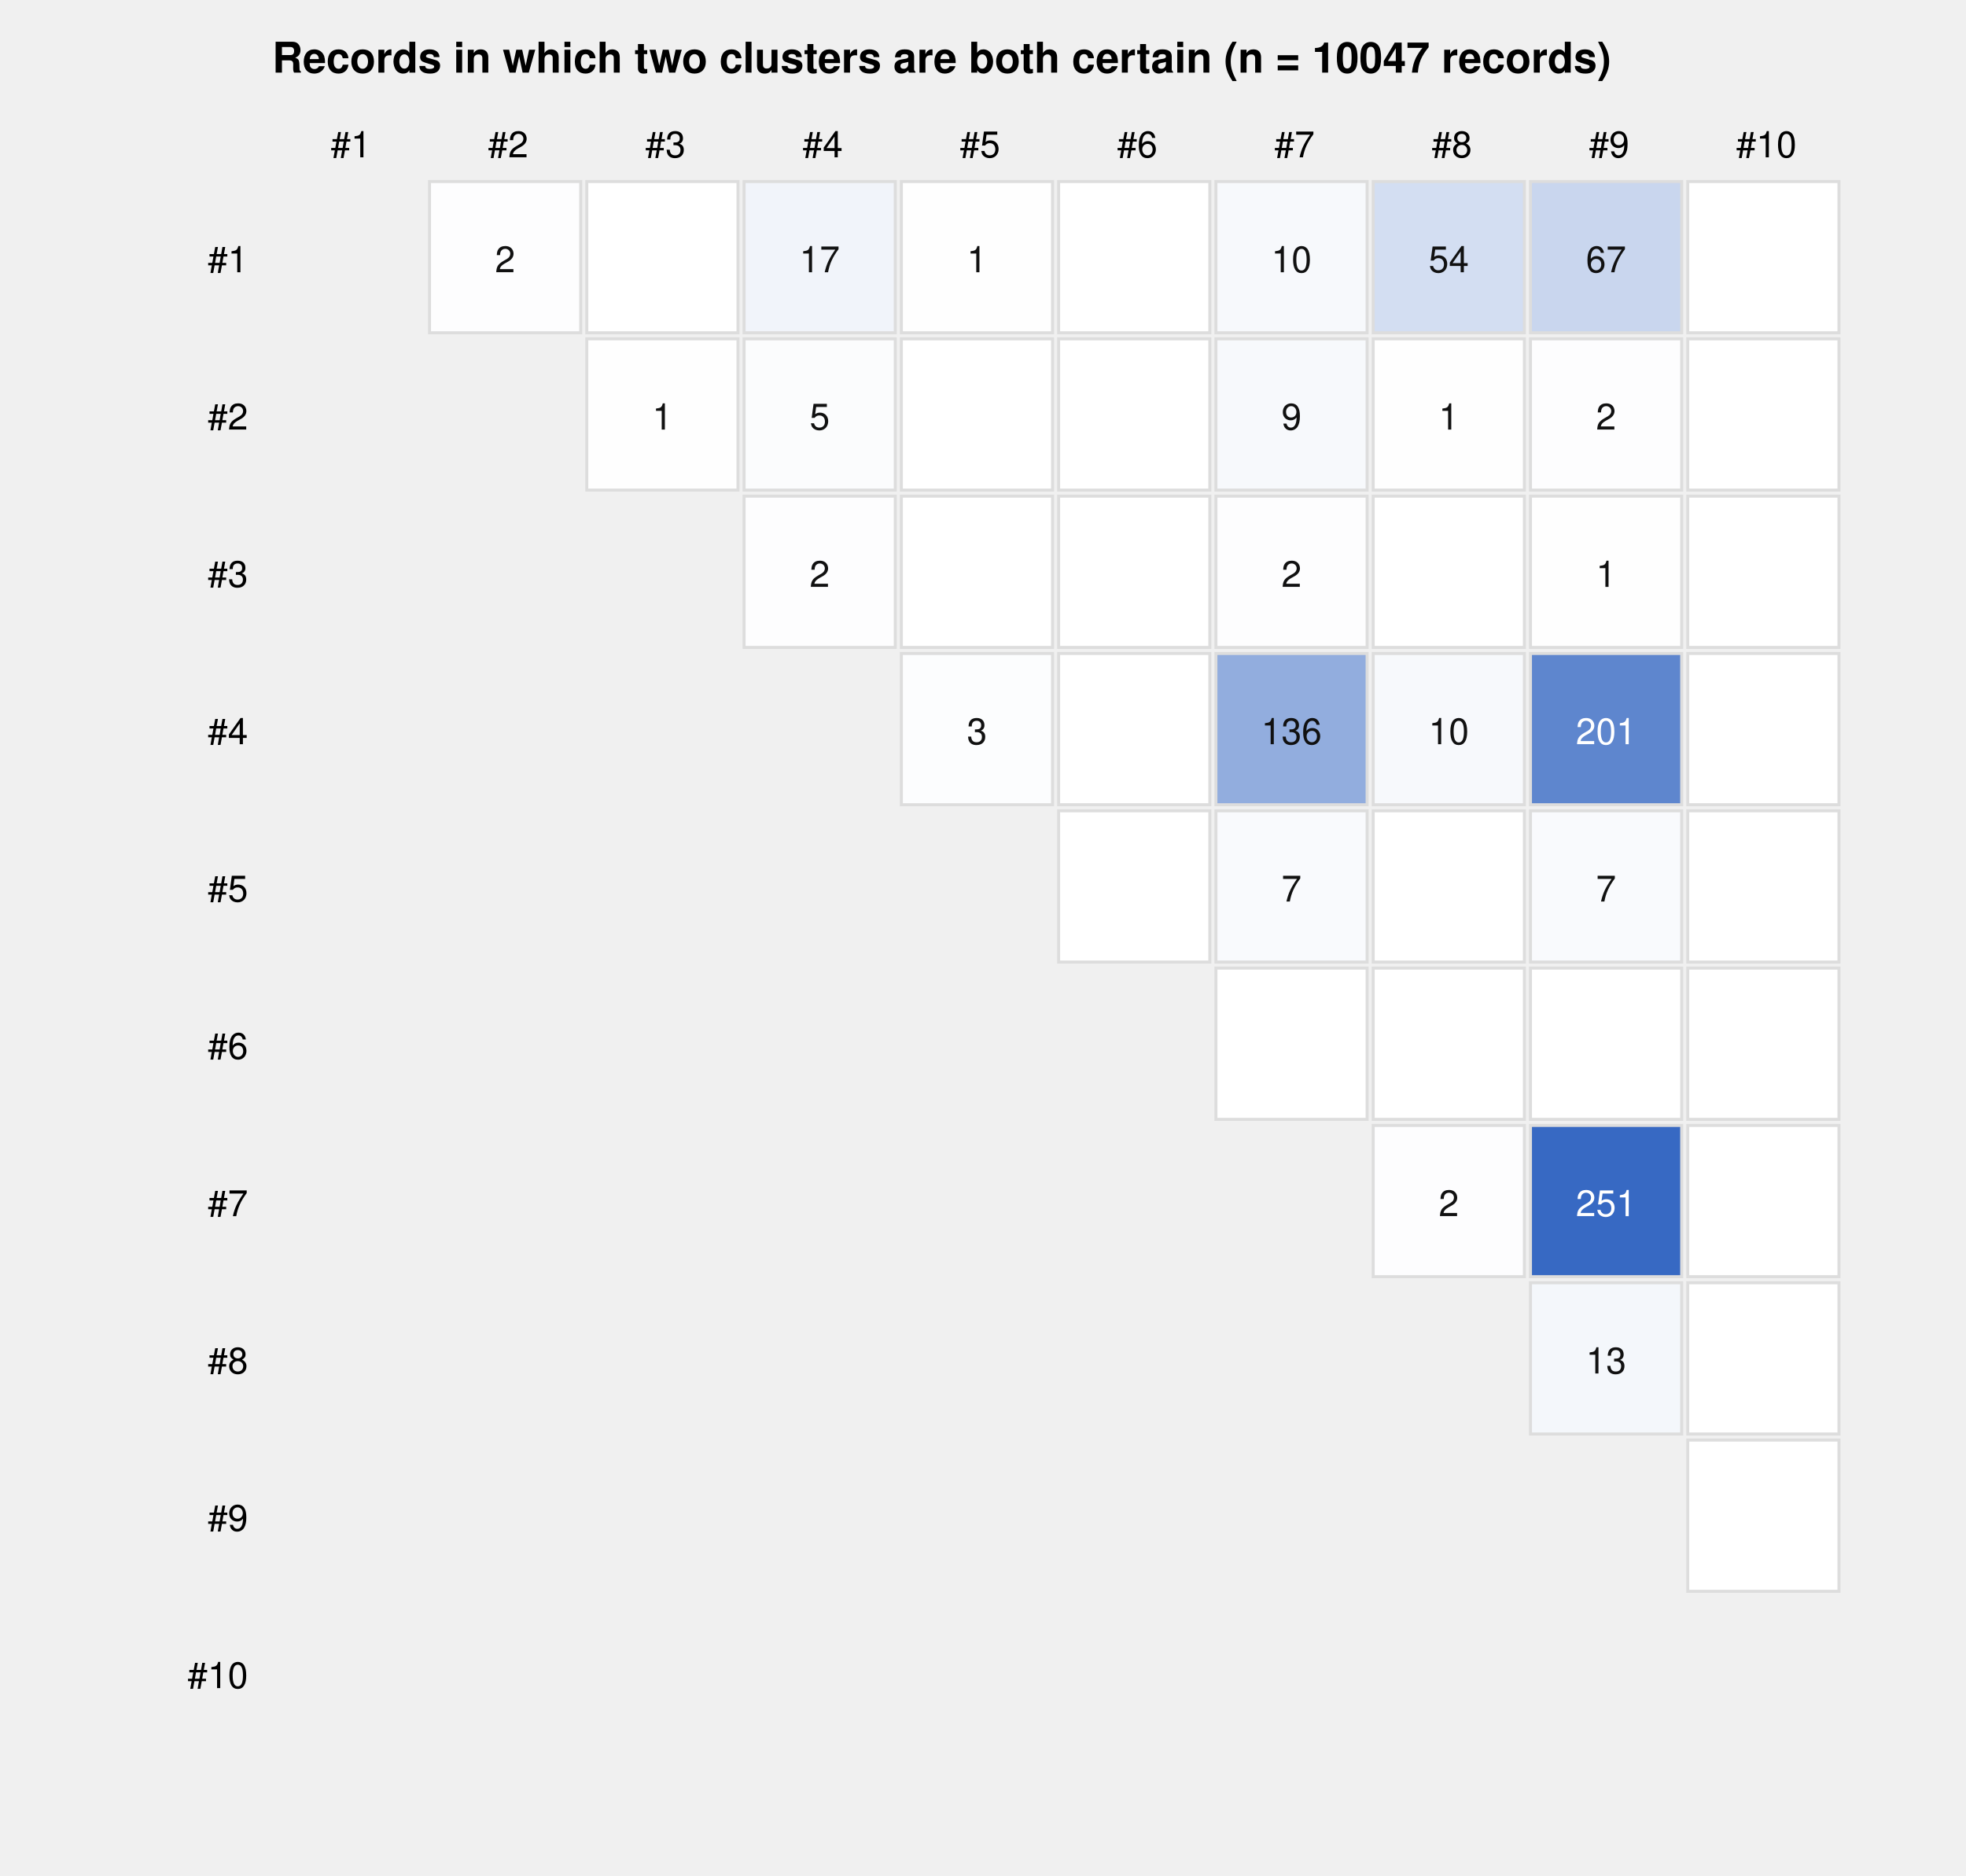
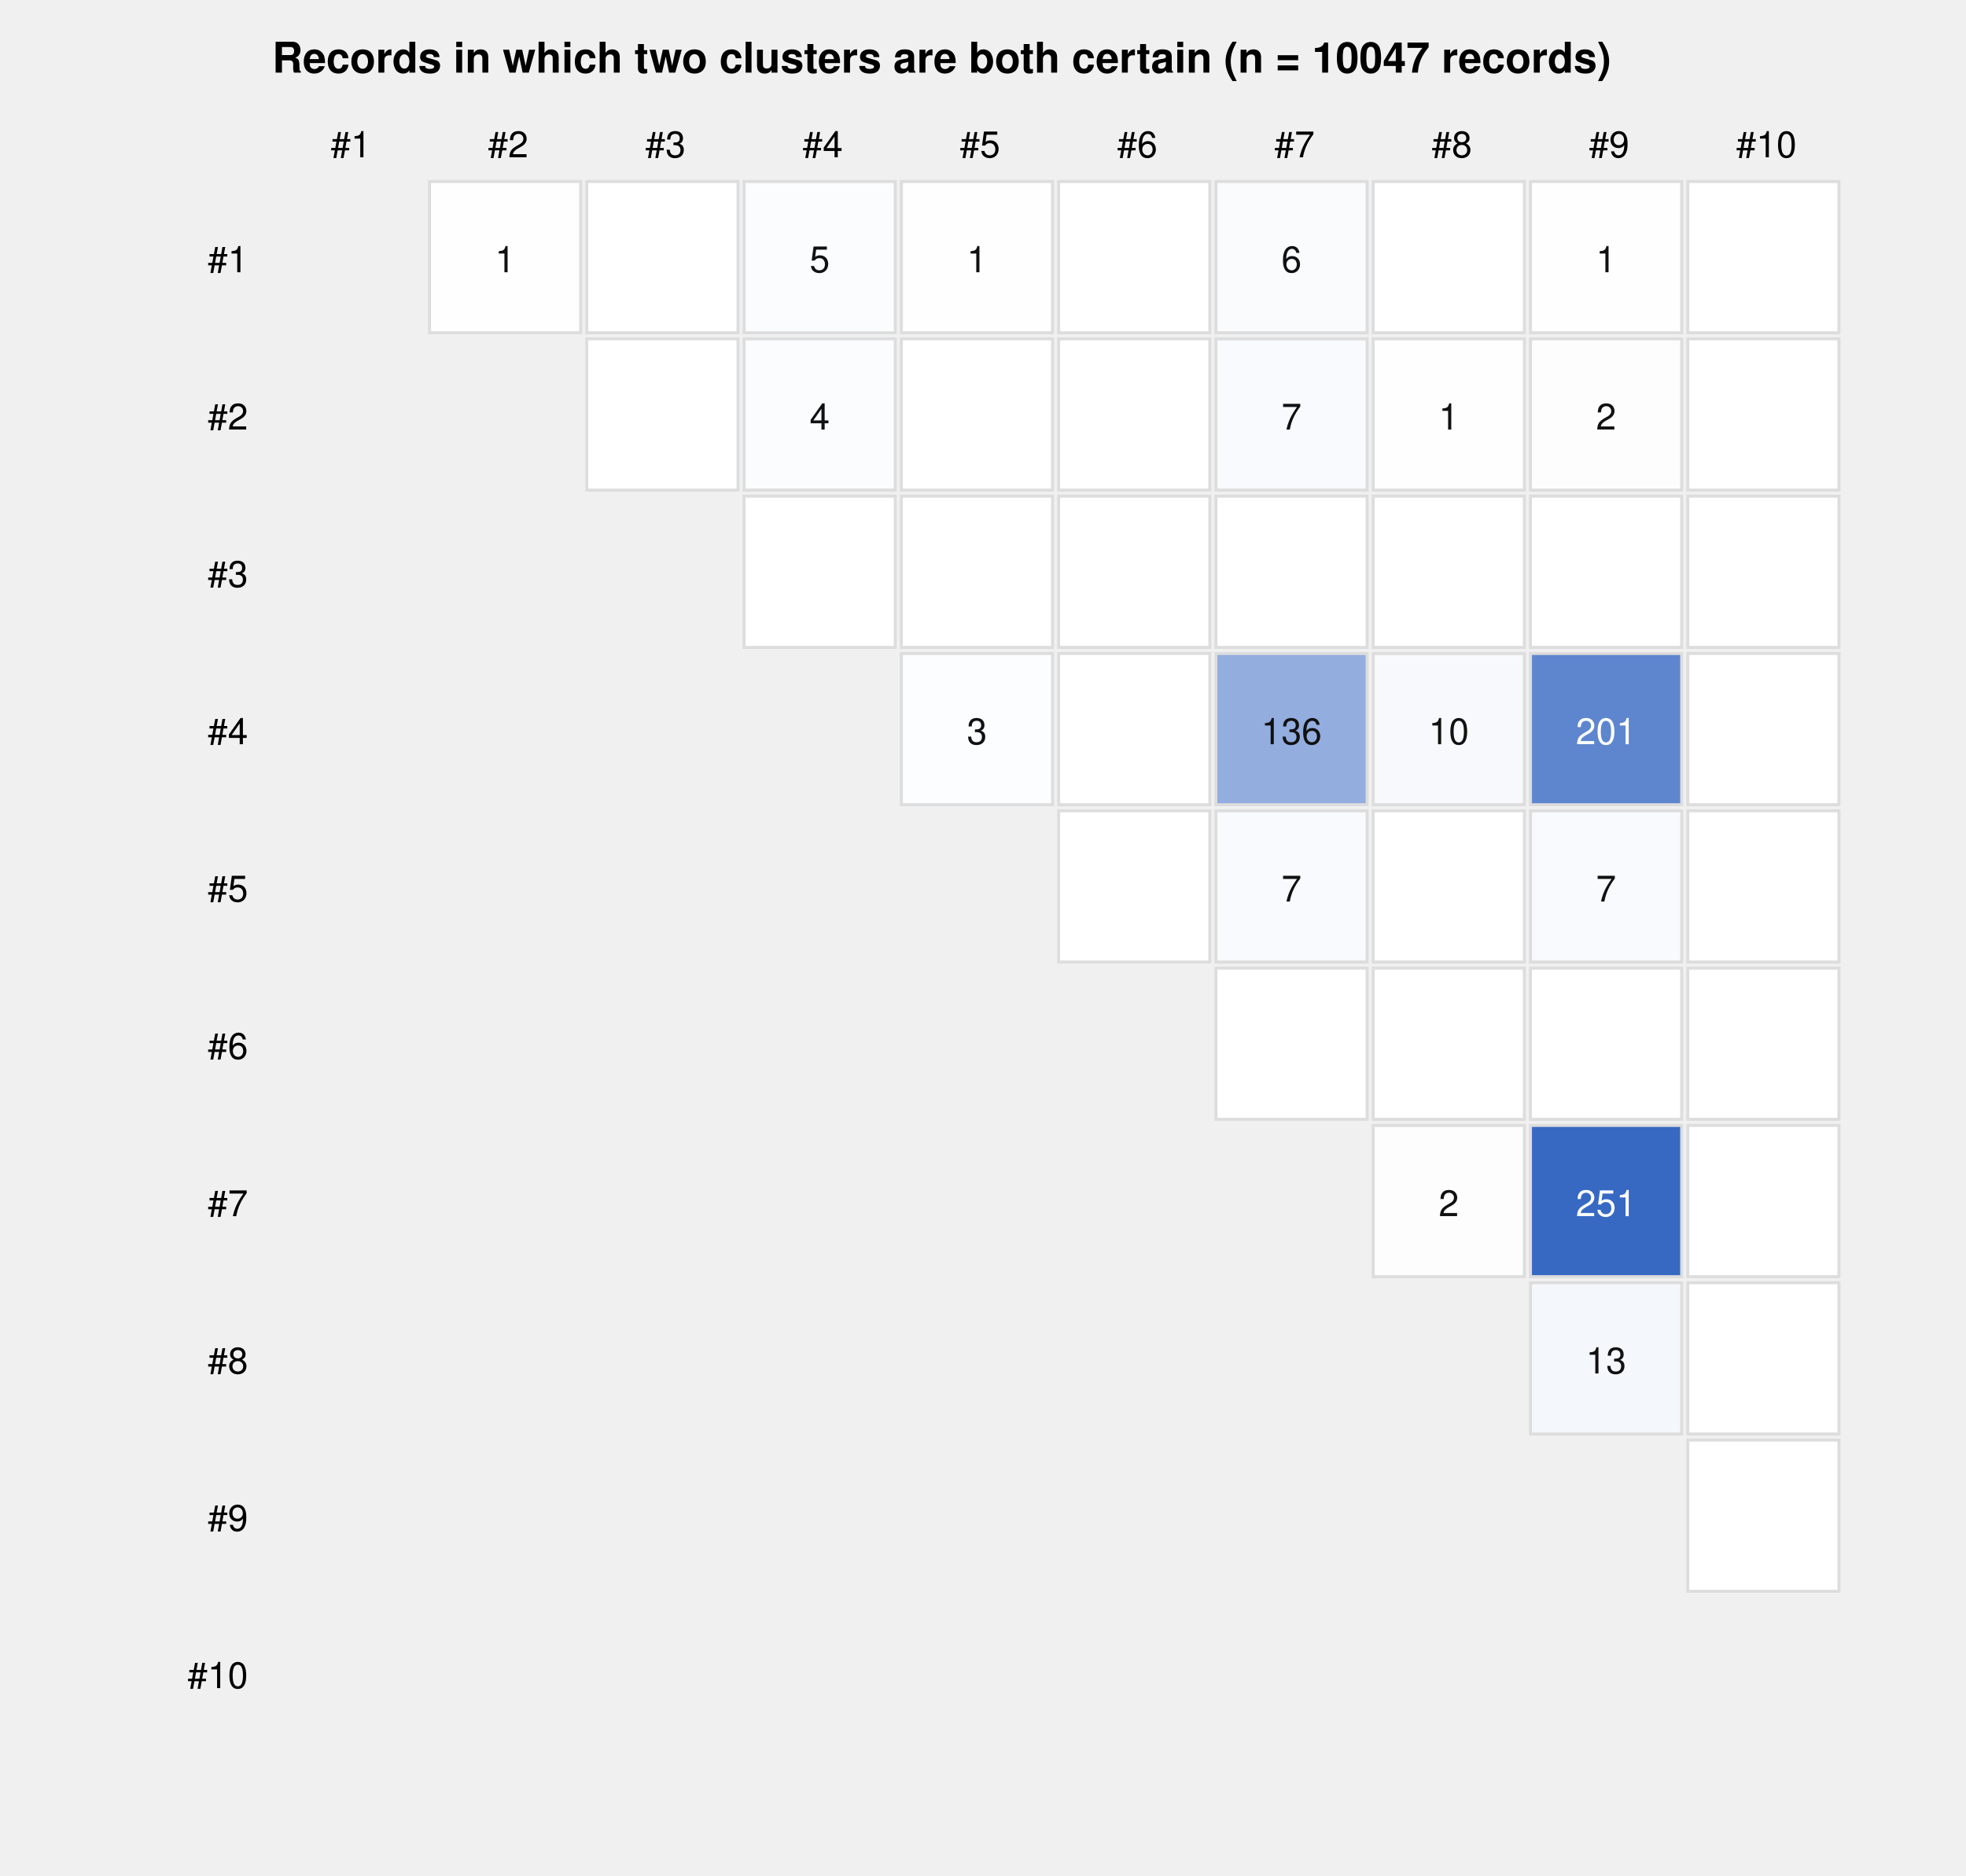
<svg xmlns="http://www.w3.org/2000/svg" width="650" height="620" viewBox="0 0 650 620" font-family="Helvetica, Arial, sans-serif" font-size="12">
  <text x="90" y="24" font-size="14" font-weight="bold">Records in which two clusters are both certain (n = 10047 records)</text>
  <text x="116" y="52" text-anchor="middle">#1</text>
  <text x="82" y="90" text-anchor="end">#1</text>
  <text x="168" y="52" text-anchor="middle">#2</text>
  <text x="82" y="142" text-anchor="end">#2</text>
  <text x="220" y="52" text-anchor="middle">#3</text>
  <text x="82" y="194" text-anchor="end">#3</text>
  <text x="272" y="52" text-anchor="middle">#4</text>
  <text x="82" y="246" text-anchor="end">#4</text>
  <text x="324" y="52" text-anchor="middle">#5</text>
  <text x="82" y="298" text-anchor="end">#5</text>
  <text x="376" y="52" text-anchor="middle">#6</text>
  <text x="82" y="350" text-anchor="end">#6</text>
  <text x="428" y="52" text-anchor="middle">#7</text>
  <text x="82" y="402" text-anchor="end">#7</text>
  <text x="480" y="52" text-anchor="middle">#8</text>
  <text x="82" y="454" text-anchor="end">#8</text>
  <text x="532" y="52" text-anchor="middle">#9</text>
  <text x="82" y="506" text-anchor="end">#9</text>
  <text x="584" y="52" text-anchor="middle">#10</text>
  <text x="82" y="558" text-anchor="end">#10</text>
-   <rect x="142" y="60" width="50" height="50" fill="rgb(253,253,254)" stroke="#ddd" />
-   <text x="167" y="90" text-anchor="middle" fill="#111">2</text>
+   <rect x="142" y="60" width="50" height="50" fill="rgb(254,254,254)" stroke="#ddd" />
+   <text x="167" y="90" text-anchor="middle" fill="#111">1</text>
  <rect x="194" y="60" width="50" height="50" fill="rgb(255,255,255)" stroke="#ddd" />
-   <rect x="246" y="60" width="50" height="50" fill="rgb(241,244,250)" stroke="#ddd" />
-   <text x="271" y="90" text-anchor="middle" fill="#111">17</text>
+   <rect x="246" y="60" width="50" height="50" fill="rgb(251,252,253)" stroke="#ddd" />
+   <text x="271" y="90" text-anchor="middle" fill="#111">5</text>
  <rect x="298" y="60" width="50" height="50" fill="rgb(254,254,254)" stroke="#ddd" />
  <text x="323" y="90" text-anchor="middle" fill="#111">1</text>
  <rect x="350" y="60" width="50" height="50" fill="rgb(255,255,255)" stroke="#ddd" />
-   <rect x="402" y="60" width="50" height="50" fill="rgb(247,249,252)" stroke="#ddd" />
-   <text x="427" y="90" text-anchor="middle" fill="#111">10</text>
-   <rect x="454" y="60" width="50" height="50" fill="rgb(211,222,242)" stroke="#ddd" />
-   <text x="479" y="90" text-anchor="middle" fill="#111">54</text>
-   <rect x="506" y="60" width="50" height="50" fill="rgb(201,214,238)" stroke="#ddd" />
-   <text x="531" y="90" text-anchor="middle" fill="#111">67</text>
+   <rect x="402" y="60" width="50" height="50" fill="rgb(250,251,253)" stroke="#ddd" />
+   <text x="427" y="90" text-anchor="middle" fill="#111">6</text>
+   <rect x="454" y="60" width="50" height="50" fill="rgb(255,255,255)" stroke="#ddd" />
+   <rect x="506" y="60" width="50" height="50" fill="rgb(254,254,254)" stroke="#ddd" />
+   <text x="531" y="90" text-anchor="middle" fill="#111">1</text>
  <rect x="558" y="60" width="50" height="50" fill="rgb(255,255,255)" stroke="#ddd" />
-   <rect x="194" y="112" width="50" height="50" fill="rgb(254,254,254)" stroke="#ddd" />
-   <text x="219" y="142" text-anchor="middle" fill="#111">1</text>
-   <rect x="246" y="112" width="50" height="50" fill="rgb(251,252,253)" stroke="#ddd" />
-   <text x="271" y="142" text-anchor="middle" fill="#111">5</text>
+   <rect x="194" y="112" width="50" height="50" fill="rgb(255,255,255)" stroke="#ddd" />
+   <rect x="246" y="112" width="50" height="50" fill="rgb(251,252,254)" stroke="#ddd" />
+   <text x="271" y="142" text-anchor="middle" fill="#111">4</text>
  <rect x="298" y="112" width="50" height="50" fill="rgb(255,255,255)" stroke="#ddd" />
  <rect x="350" y="112" width="50" height="50" fill="rgb(255,255,255)" stroke="#ddd" />
-   <rect x="402" y="112" width="50" height="50" fill="rgb(247,249,252)" stroke="#ddd" />
-   <text x="427" y="142" text-anchor="middle" fill="#111">9</text>
+   <rect x="402" y="112" width="50" height="50" fill="rgb(249,250,253)" stroke="#ddd" />
+   <text x="427" y="142" text-anchor="middle" fill="#111">7</text>
  <rect x="454" y="112" width="50" height="50" fill="rgb(254,254,254)" stroke="#ddd" />
  <text x="479" y="142" text-anchor="middle" fill="#111">1</text>
  <rect x="506" y="112" width="50" height="50" fill="rgb(253,253,254)" stroke="#ddd" />
  <text x="531" y="142" text-anchor="middle" fill="#111">2</text>
  <rect x="558" y="112" width="50" height="50" fill="rgb(255,255,255)" stroke="#ddd" />
-   <rect x="246" y="164" width="50" height="50" fill="rgb(253,253,254)" stroke="#ddd" />
-   <text x="271" y="194" text-anchor="middle" fill="#111">2</text>
+   <rect x="246" y="164" width="50" height="50" fill="rgb(255,255,255)" stroke="#ddd" />
  <rect x="298" y="164" width="50" height="50" fill="rgb(255,255,255)" stroke="#ddd" />
  <rect x="350" y="164" width="50" height="50" fill="rgb(255,255,255)" stroke="#ddd" />
-   <rect x="402" y="164" width="50" height="50" fill="rgb(253,253,254)" stroke="#ddd" />
-   <text x="427" y="194" text-anchor="middle" fill="#111">2</text>
+   <rect x="402" y="164" width="50" height="50" fill="rgb(255,255,255)" stroke="#ddd" />
  <rect x="454" y="164" width="50" height="50" fill="rgb(255,255,255)" stroke="#ddd" />
-   <rect x="506" y="164" width="50" height="50" fill="rgb(254,254,254)" stroke="#ddd" />
-   <text x="531" y="194" text-anchor="middle" fill="#111">1</text>
+   <rect x="506" y="164" width="50" height="50" fill="rgb(255,255,255)" stroke="#ddd" />
  <rect x="558" y="164" width="50" height="50" fill="rgb(255,255,255)" stroke="#ddd" />
  <rect x="298" y="216" width="50" height="50" fill="rgb(252,253,254)" stroke="#ddd" />
  <text x="323" y="246" text-anchor="middle" fill="#111">3</text>
  <rect x="350" y="216" width="50" height="50" fill="rgb(255,255,255)" stroke="#ddd" />
  <rect x="402" y="216" width="50" height="50" fill="rgb(146,173,222)" stroke="#ddd" />
  <text x="427" y="246" text-anchor="middle" fill="#111">136</text>
  <rect x="454" y="216" width="50" height="50" fill="rgb(247,249,252)" stroke="#ddd" />
  <text x="479" y="246" text-anchor="middle" fill="#111">10</text>
  <rect x="506" y="216" width="50" height="50" fill="rgb(94,134,206)" stroke="#ddd" />
  <text x="531" y="246" text-anchor="middle" fill="#fff">201</text>
  <rect x="558" y="216" width="50" height="50" fill="rgb(255,255,255)" stroke="#ddd" />
  <rect x="350" y="268" width="50" height="50" fill="rgb(255,255,255)" stroke="#ddd" />
  <rect x="402" y="268" width="50" height="50" fill="rgb(249,250,253)" stroke="#ddd" />
  <text x="427" y="298" text-anchor="middle" fill="#111">7</text>
  <rect x="454" y="268" width="50" height="50" fill="rgb(255,255,255)" stroke="#ddd" />
  <rect x="506" y="268" width="50" height="50" fill="rgb(249,250,253)" stroke="#ddd" />
  <text x="531" y="298" text-anchor="middle" fill="#111">7</text>
  <rect x="558" y="268" width="50" height="50" fill="rgb(255,255,255)" stroke="#ddd" />
  <rect x="402" y="320" width="50" height="50" fill="rgb(255,255,255)" stroke="#ddd" />
  <rect x="454" y="320" width="50" height="50" fill="rgb(255,255,255)" stroke="#ddd" />
  <rect x="506" y="320" width="50" height="50" fill="rgb(255,255,255)" stroke="#ddd" />
  <rect x="558" y="320" width="50" height="50" fill="rgb(255,255,255)" stroke="#ddd" />
  <rect x="454" y="372" width="50" height="50" fill="rgb(253,253,254)" stroke="#ddd" />
  <text x="479" y="402" text-anchor="middle" fill="#111">2</text>
  <rect x="506" y="372" width="50" height="50" fill="rgb(55,105,195)" stroke="#ddd" />
  <text x="531" y="402" text-anchor="middle" fill="#fff">251</text>
  <rect x="558" y="372" width="50" height="50" fill="rgb(255,255,255)" stroke="#ddd" />
  <rect x="506" y="424" width="50" height="50" fill="rgb(244,247,251)" stroke="#ddd" />
  <text x="531" y="454" text-anchor="middle" fill="#111">13</text>
  <rect x="558" y="424" width="50" height="50" fill="rgb(255,255,255)" stroke="#ddd" />
  <rect x="558" y="476" width="50" height="50" fill="rgb(255,255,255)" stroke="#ddd" />
</svg>
